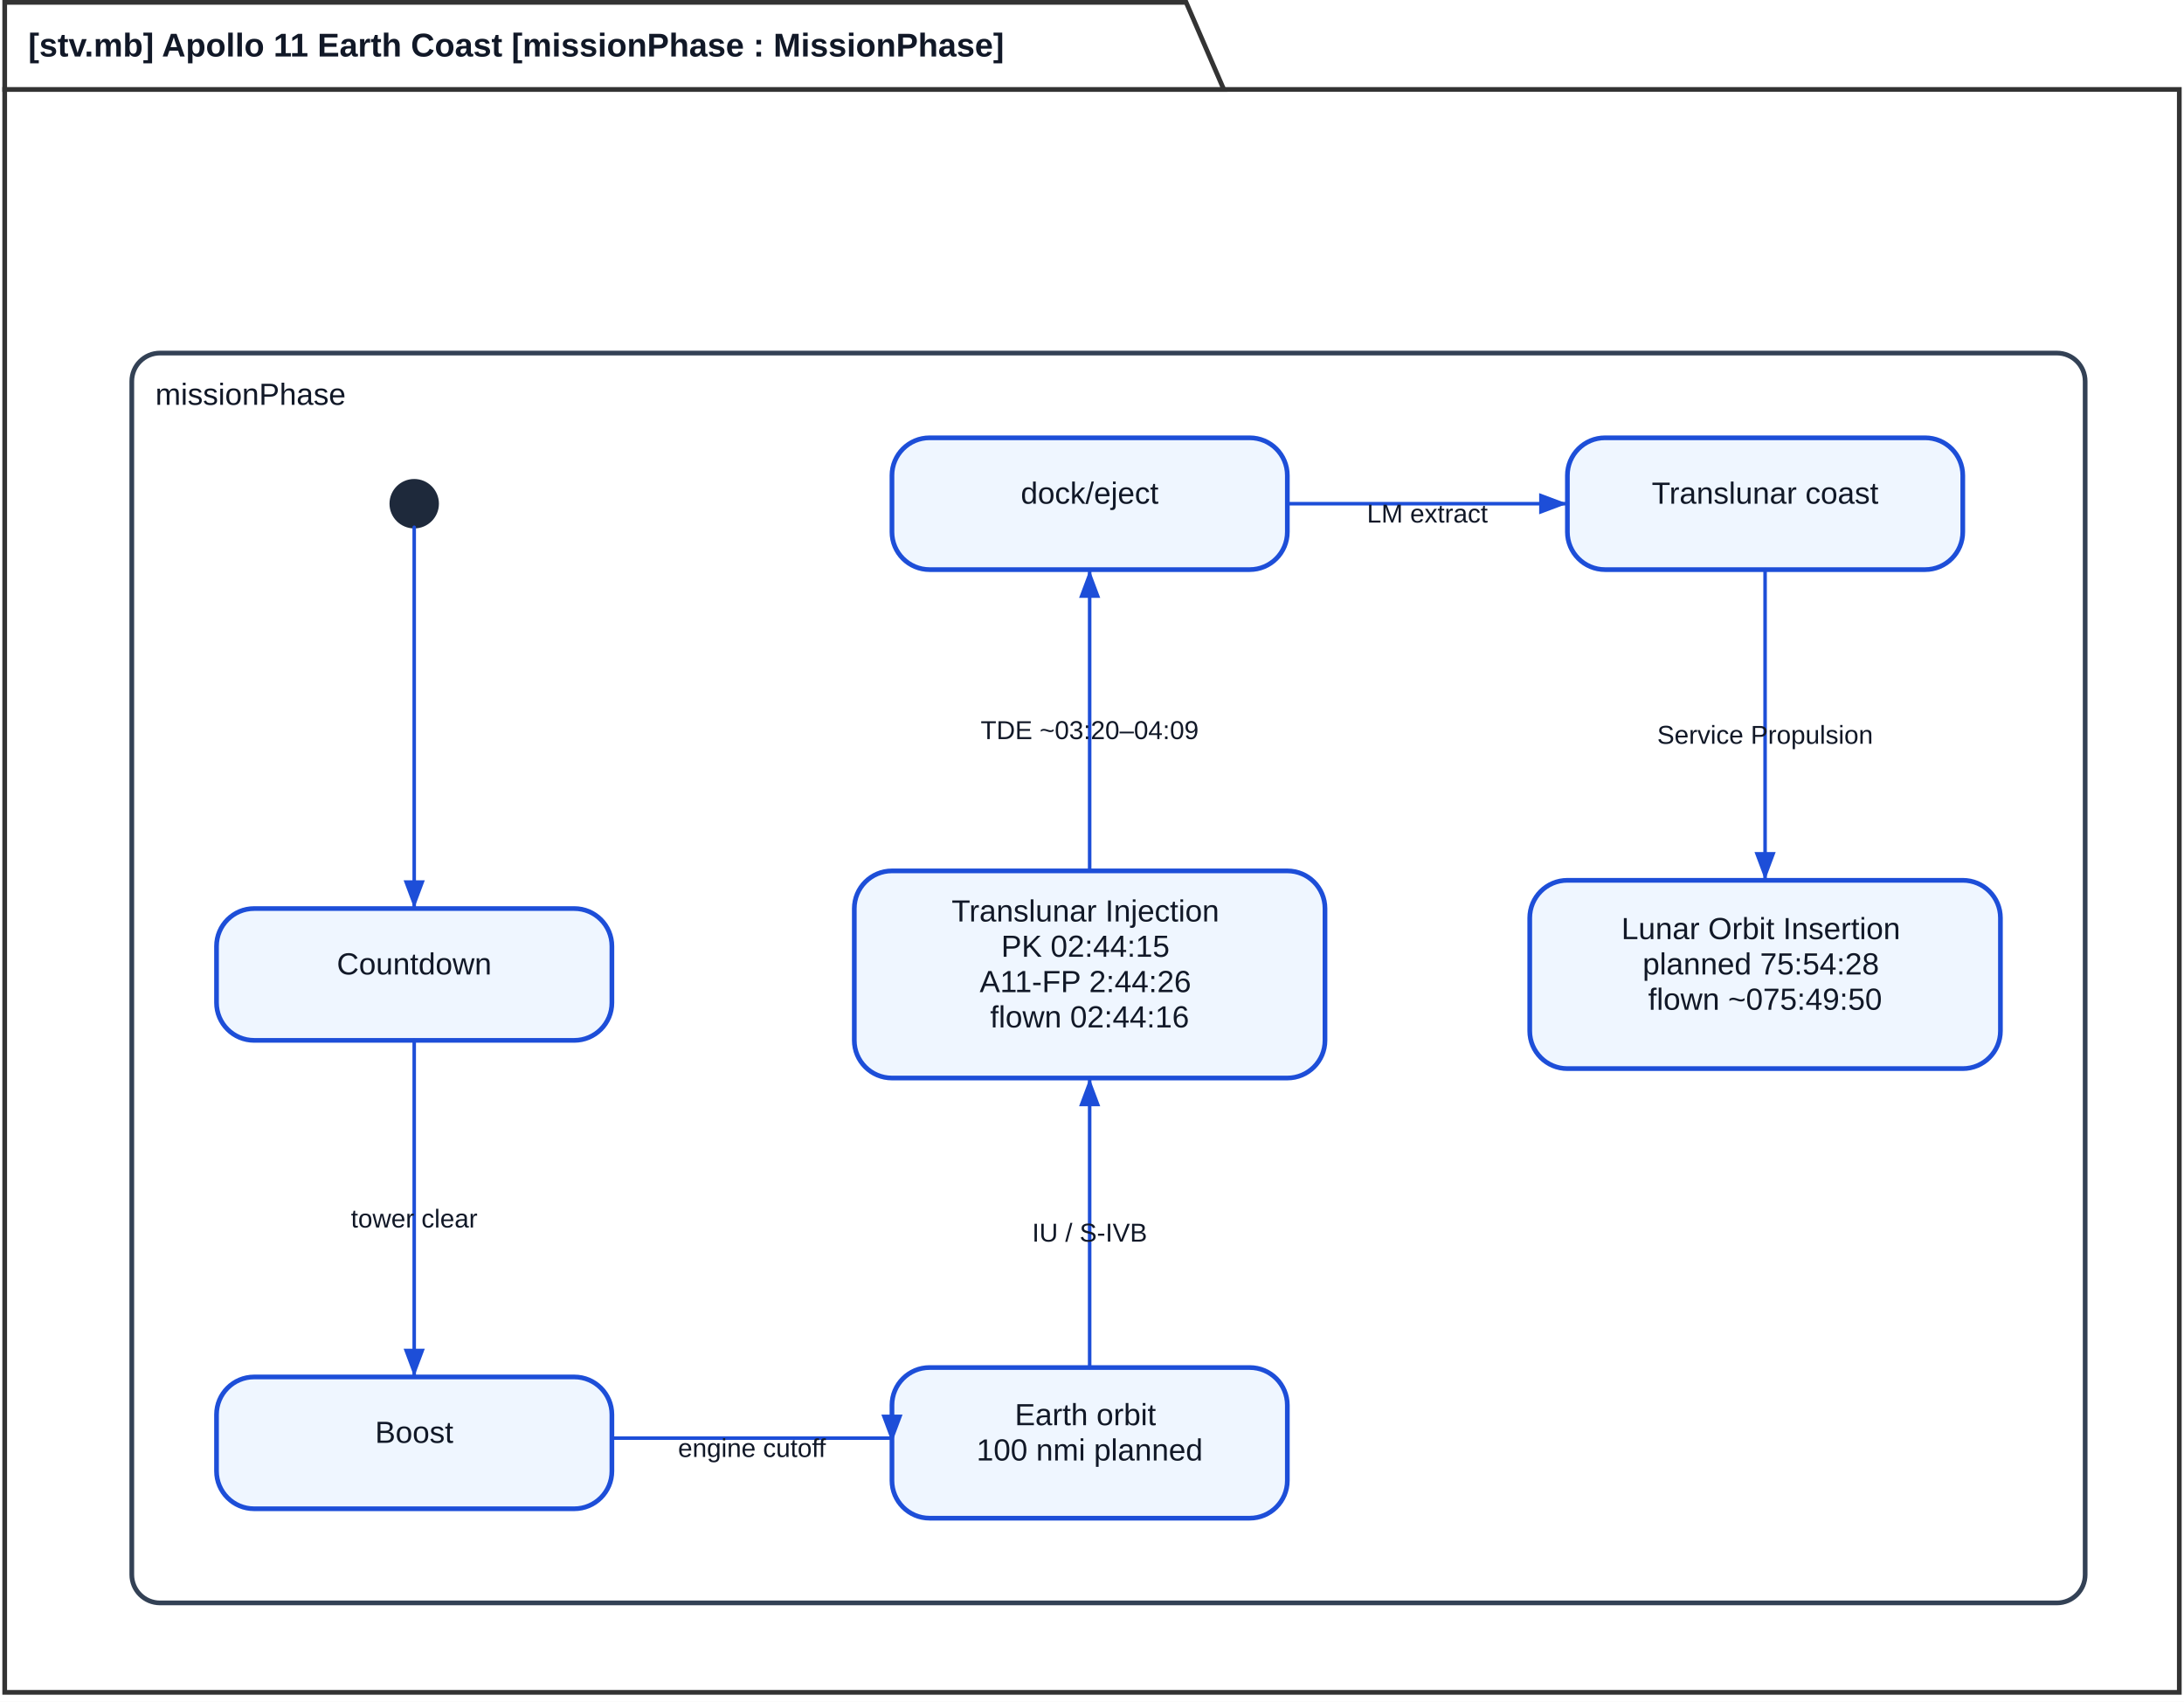
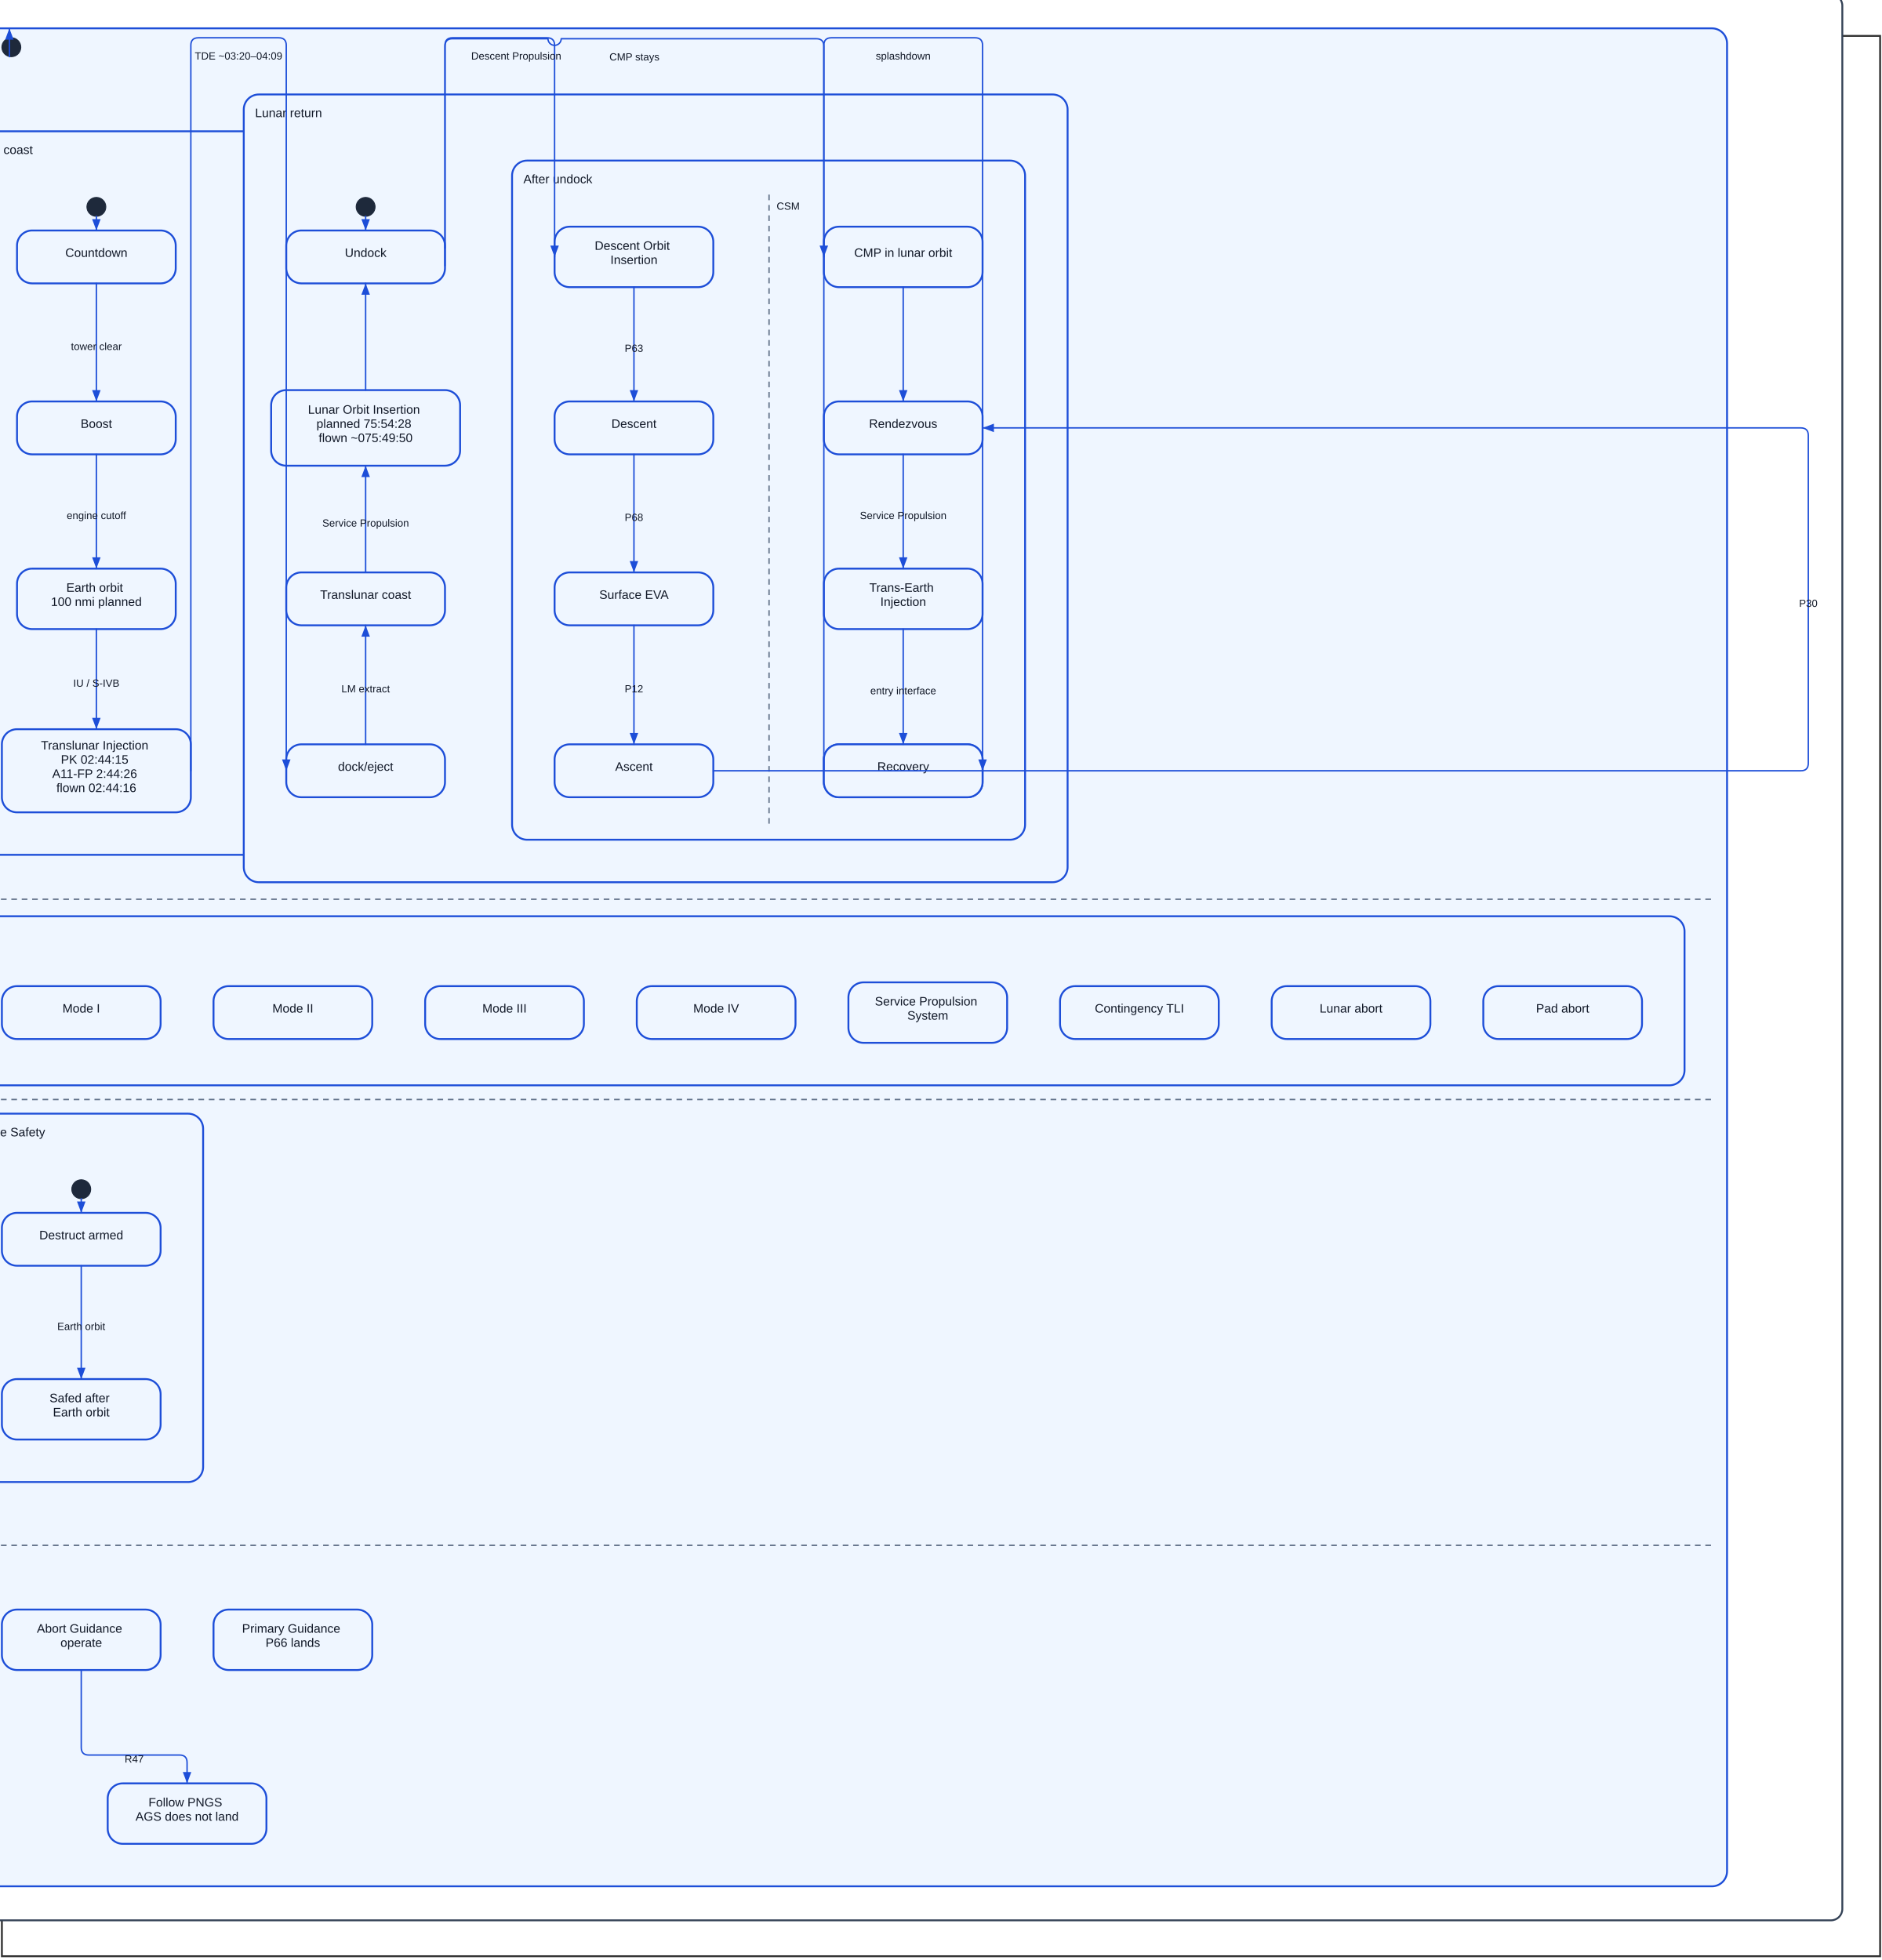
- <svg xmlns="http://www.w3.org/2000/svg" width="928" height="723" viewBox="0 0 928 723">
+ <svg xmlns="http://www.w3.org/2000/svg" width="1992" height="2075" viewBox="0 0 1992 2075">
  <defs>
    <style>text{font-family:Arial,Helvetica,sans-serif;fill:#111827}.label{font-size:13px}.small{font-size:11px}.header{font-size:14px;font-weight:600}</style>
    <marker id="arrow" markerWidth="8" markerHeight="6" refX="8" refY="3" orient="auto">
      <polygon points="0 0,8 3,0 6" fill="#1D4ED8" />
    </marker>
    <marker id="arrow-dark" markerWidth="8" markerHeight="6" refX="8" refY="3" orient="auto">
      <polygon points="0 0,8 3,0 6" fill="#334155" />
    </marker>
    <marker id="composition" markerWidth="12" markerHeight="12" refX="0" refY="6" orient="auto" markerUnits="strokeWidth">
      <polygon points="0 6,6 0,12 6,6 12" fill="#111827" stroke="#111827" />
    </marker>
  </defs>
-   <rect x="0" y="0" width="928" height="723" fill="#FFFFFF" />
-   <rect x="2" y="38" width="924" height="681" fill="none" stroke="#333333" stroke-width="2" />
-   <path d="M 2 1 H 504 L 520 38 H 2 Z" fill="#FFFFFF" stroke="#333333" stroke-width="2" />
-   <text class="header" x="12" y="24">[stv.mb] Apollo 11 Earth Coast [missionPhase : MissionPhase]</text>
-   <rect x="2" y="38" width="924" height="683" fill="none" stroke="#333333" stroke-width="0" />
+   <rect x="0" y="0" width="1992" height="2075" fill="#FFFFFF" />
+   <rect x="2" y="38" width="1988" height="2033" fill="none" stroke="#333333" stroke-width="2" />
+   <path d="M 2 1 H 376 L 392 38 H 2 Z" fill="#FFFFFF" stroke="#333333" stroke-width="2" />
+   <text class="header" x="12" y="24">[stv.mb] Apollo 11 Mission [flight : Flight]</text>
+   <rect x="2" y="38" width="1988" height="2035" fill="none" stroke="#333333" stroke-width="0" />
  <g transform="translate(2,40)">
-     <rect id="boundary" x="54" y="110" width="830" height="531" rx="12" fill="#FFFFFF" stroke="#334155" stroke-width="2" />
-     <text class="label" x="64" y="132">missionPhase</text>
-     <circle id="initial" cx="174" cy="174" r="10" fill="#1E293B" stroke="#1E293B" stroke-width="1" />
-     <rect id="countdown" x="90" y="346" width="168" height="56" rx="16" fill="#EFF6FF" stroke="#1D4ED8" stroke-width="2" />
-     <text class="label" text-anchor="middle" x="174" y="374">Countdown</text>
-     <rect id="boost" x="90" y="545" width="168" height="56" rx="16" fill="#EFF6FF" stroke="#1D4ED8" stroke-width="2" />
-     <text class="label" text-anchor="middle" x="174" y="573">Boost</text>
-     <rect id="earthOrbit" x="377" y="541" width="168" height="64" rx="16" fill="#EFF6FF" stroke="#1D4ED8" stroke-width="2" />
+     <rect id="boundary" x="-126" y="-46" width="2074" height="2039" rx="12" fill="#FFFFFF" stroke="#334155" stroke-width="2" />
+     <text class="label" x="-116" y="-24">flight</text>
+     <rect id="flight" x="-90" y="-10" width="1916" height="1967" rx="16" fill="#EFF6FF" stroke="#1D4ED8" stroke-width="2" />
+     <text class="label" x="-78" y="14">Flight</text>
+     <rect id="earthCoast" x="-45" y="99" width="575" height="766" rx="16" fill="#EFF6FF" stroke="#1D4ED8" stroke-width="2" />
+     <text class="label" x="-33" y="123">Earth coast</text>
+     <rect id="lunarReturn" x="256" y="60" width="872" height="834" rx="16" fill="#EFF6FF" stroke="#1D4ED8" stroke-width="2" />
+     <text class="label" x="268" y="84">Lunar return</text>
+     <rect id="abortMode" x="-45" y="930" width="1826" height="179" rx="16" fill="#EFF6FF" stroke="#1D4ED8" stroke-width="2" />
+     <text class="label" x="-33" y="954">Abort</text>
+     <rect id="rangeSafety" x="-45" y="1139" width="258" height="390" rx="16" fill="#EFF6FF" stroke="#1D4ED8" stroke-width="2" />
+     <text class="label" x="-33" y="1163">Range Safety</text>
+     <rect id="afterUndock" x="540" y="130" width="543" height="719" rx="16" fill="#EFF6FF" stroke="#1D4ED8" stroke-width="2" />
+     <text class="label" x="552" y="154">After undock</text>
+     <circle id="initial" cx="10" cy="10" r="10" fill="#1E293B" stroke="#1E293B" stroke-width="1" />
+     <circle id="earthInitial" cx="100" cy="179" r="10" fill="#1E293B" stroke="#1E293B" stroke-width="1" />
+     <rect id="countdown" x="16" y="204" width="168" height="56" rx="16" fill="#EFF6FF" stroke="#1D4ED8" stroke-width="2" />
+     <text class="label" text-anchor="middle" x="100" y="232">Countdown</text>
+     <rect id="boost" x="16" y="385" width="168" height="56" rx="16" fill="#EFF6FF" stroke="#1D4ED8" stroke-width="2" />
+     <text class="label" text-anchor="middle" x="100" y="413">Boost</text>
+     <rect id="earthOrbit" x="16" y="562" width="168" height="64" rx="16" fill="#EFF6FF" stroke="#1D4ED8" stroke-width="2" />
    <text class="label" text-anchor="middle">
-       <tspan x="461" y="565.5">Earth orbit</tspan>
-       <tspan x="461" dy="15">100 nmi planned</tspan>
+       <tspan x="100" y="586.5">Earth orbit</tspan>
+       <tspan x="100" dy="15">100 nmi planned</tspan>
    </text>
-     <rect id="TLI" x="361" y="330" width="200" height="88" rx="16" fill="#EFF6FF" stroke="#1D4ED8" stroke-width="2" />
+     <rect id="TLI" x="0" y="732" width="200" height="88" rx="16" fill="#EFF6FF" stroke="#1D4ED8" stroke-width="2" />
    <text class="label" text-anchor="middle">
-       <tspan x="461" y="351.5">Translunar Injection</tspan>
-       <tspan x="461" dy="15">PK 02:44:15</tspan>
-       <tspan x="461" dy="15">A11-FP 2:44:26</tspan>
-       <tspan x="461" dy="15">flown 02:44:16</tspan>
+       <tspan x="100" y="753.5">Translunar Injection</tspan>
+       <tspan x="100" dy="15">PK 02:44:15</tspan>
+       <tspan x="100" dy="15">A11-FP 2:44:26</tspan>
+       <tspan x="100" dy="15">flown 02:44:16</tspan>
    </text>
-     <rect id="dockEject" x="377" y="146" width="168" height="56" rx="16" fill="#EFF6FF" stroke="#1D4ED8" stroke-width="2" />
-     <text class="label" text-anchor="middle" x="461" y="174">dock/eject</text>
-     <rect id="translunar" x="664" y="146" width="168" height="56" rx="16" fill="#EFF6FF" stroke="#1D4ED8" stroke-width="2" />
-     <text class="label" text-anchor="middle" x="748" y="174">Translunar coast</text>
-     <rect id="LOI" x="648" y="334" width="200" height="80" rx="16" fill="#EFF6FF" stroke="#1D4ED8" stroke-width="2" />
+     <rect id="dockEject" x="301" y="748" width="168" height="56" rx="16" fill="#EFF6FF" stroke="#1D4ED8" stroke-width="2" />
+     <text class="label" text-anchor="middle" x="385" y="776">dock/eject</text>
+     <rect id="translunar" x="301" y="566" width="168" height="56" rx="16" fill="#EFF6FF" stroke="#1D4ED8" stroke-width="2" />
+     <text class="label" text-anchor="middle" x="385" y="594">Translunar coast</text>
+     <rect id="LOI" x="285" y="373" width="200" height="80" rx="16" fill="#EFF6FF" stroke="#1D4ED8" stroke-width="2" />
    <text class="label" text-anchor="middle">
-       <tspan x="748" y="359">Lunar Orbit Insertion</tspan>
-       <tspan x="748" dy="15">planned 75:54:28</tspan>
-       <tspan x="748" dy="15">flown ~075:49:50</tspan>
+       <tspan x="385" y="398">Lunar Orbit Insertion</tspan>
+       <tspan x="385" dy="15">planned 75:54:28</tspan>
+       <tspan x="385" dy="15">flown ~075:49:50</tspan>
    </text>
-     <path d="M 174,184 L 174,346" fill="none" stroke="#1D4ED8" stroke-width="1.5" stroke-linejoin="round" stroke-linecap="round" marker-end="url(#arrow)" />
-     <path d="M 174,402 L 174,545" fill="none" stroke="#1D4ED8" stroke-width="1.5" stroke-linejoin="round" stroke-linecap="round" marker-end="url(#arrow)" />
-     <path d="M 258,573 L 258,572 Q 258,571 259,571 L 376,571 Q 377,571 377,572 L 377,573" fill="none" stroke="#1D4ED8" stroke-width="1.5" stroke-linejoin="round" stroke-linecap="round" marker-end="url(#arrow)" />
-     <path d="M 461,541 L 461,418" fill="none" stroke="#1D4ED8" stroke-width="1.5" stroke-linejoin="round" stroke-linecap="round" marker-end="url(#arrow)" />
-     <path d="M 461,330 L 461,202" fill="none" stroke="#1D4ED8" stroke-width="1.5" stroke-linejoin="round" stroke-linecap="round" marker-end="url(#arrow)" />
-     <path d="M 545,174 L 545,174 L 664,174 L 664,174" fill="none" stroke="#1D4ED8" stroke-width="1.5" stroke-linejoin="round" stroke-linecap="round" marker-end="url(#arrow)" />
-     <path d="M 748,202 L 748,334" fill="none" stroke="#1D4ED8" stroke-width="1.5" stroke-linejoin="round" stroke-linecap="round" marker-end="url(#arrow)" />
-     <text class="small" text-anchor="middle" x="174" y="481.5">tower clear</text>
-     <text class="small" text-anchor="middle" x="317.5" y="579">engine cutoff</text>
-     <text class="small" text-anchor="middle" x="461" y="487.5">IU / S-IVB</text>
-     <text class="small" text-anchor="middle" x="461" y="274">TDE ~03:20–04:09</text>
-     <text class="small" text-anchor="middle" x="604.5" y="182">LM extract</text>
-     <text class="small" text-anchor="middle" x="748" y="276">Service Propulsion</text>
+     <circle id="lunarInitial" cx="385" cy="179" r="10" fill="#1E293B" stroke="#1E293B" stroke-width="1" />
+     <rect id="undock" x="301" y="204" width="168" height="56" rx="16" fill="#EFF6FF" stroke="#1D4ED8" stroke-width="2" />
+     <text class="label" text-anchor="middle" x="385" y="232">Undock</text>
+     <rect id="DOI" x="585" y="200" width="168" height="64" rx="16" fill="#EFF6FF" stroke="#1D4ED8" stroke-width="2" />
+     <text class="label" text-anchor="middle">
+       <tspan x="669" y="224.5">Descent Orbit</tspan>
+       <tspan x="669" dy="15">Insertion</tspan>
+     </text>
+     <rect id="descent" x="585" y="385" width="168" height="56" rx="16" fill="#EFF6FF" stroke="#1D4ED8" stroke-width="2" />
+     <text class="label" text-anchor="middle" x="669" y="413">Descent</text>
+     <rect id="surfaceEVA" x="585" y="566" width="168" height="56" rx="16" fill="#EFF6FF" stroke="#1D4ED8" stroke-width="2" />
+     <text class="label" text-anchor="middle" x="669" y="594">Surface EVA</text>
+     <rect id="ascent" x="585" y="748" width="168" height="56" rx="16" fill="#EFF6FF" stroke="#1D4ED8" stroke-width="2" />
+     <text class="label" text-anchor="middle" x="669" y="776">Ascent</text>
+     <rect id="rendezvous" x="870" y="385" width="168" height="56" rx="16" fill="#EFF6FF" stroke="#1D4ED8" stroke-width="2" />
+     <text class="label" text-anchor="middle" x="954" y="413">Rendezvous</text>
+     <rect id="TEI" x="870" y="562" width="168" height="64" rx="16" fill="#EFF6FF" stroke="#1D4ED8" stroke-width="2" />
+     <text class="label" text-anchor="middle">
+       <tspan x="954" y="586.5">Trans-Earth</tspan>
+       <tspan x="954" dy="15">Injection</tspan>
+     </text>
+     <rect id="entry" x="870" y="748" width="168" height="56" rx="16" fill="#EFF6FF" stroke="#1D4ED8" stroke-width="2" />
+     <text class="label" text-anchor="middle" x="954" y="776">Entry</text>
+     <rect id="recovery" x="870" y="748" width="168" height="56" rx="16" fill="#EFF6FF" stroke="#1D4ED8" stroke-width="2" />
+     <text class="label" text-anchor="middle" x="954" y="776">Recovery</text>
+     <rect id="pad" x="1568" y="1004" width="168" height="56" rx="16" fill="#EFF6FF" stroke="#1D4ED8" stroke-width="2" />
+     <text class="label" text-anchor="middle" x="1652" y="1032">Pad abort</text>
+     <rect id="I" x="0" y="1004" width="168" height="56" rx="16" fill="#EFF6FF" stroke="#1D4ED8" stroke-width="2" />
+     <text class="label" text-anchor="middle" x="84" y="1032">Mode I</text>
+     <rect id="II" x="224" y="1004" width="168" height="56" rx="16" fill="#EFF6FF" stroke="#1D4ED8" stroke-width="2" />
+     <text class="label" text-anchor="middle" x="308" y="1032">Mode II</text>
+     <rect id="III" x="448" y="1004" width="168" height="56" rx="16" fill="#EFF6FF" stroke="#1D4ED8" stroke-width="2" />
+     <text class="label" text-anchor="middle" x="532" y="1032">Mode III</text>
+     <rect id="IV" x="672" y="1004" width="168" height="56" rx="16" fill="#EFF6FF" stroke="#1D4ED8" stroke-width="2" />
+     <text class="label" text-anchor="middle" x="756" y="1032">Mode IV</text>
+     <rect id="contingencyTLI" x="1120" y="1004" width="168" height="56" rx="16" fill="#EFF6FF" stroke="#1D4ED8" stroke-width="2" />
+     <text class="label" text-anchor="middle" x="1204" y="1032">Contingency TLI</text>
+     <rect id="lunar" x="1344" y="1004" width="168" height="56" rx="16" fill="#EFF6FF" stroke="#1D4ED8" stroke-width="2" />
+     <text class="label" text-anchor="middle" x="1428" y="1032">Lunar abort</text>
+     <rect id="SPS" x="896" y="1000" width="168" height="64" rx="16" fill="#EFF6FF" stroke="#1D4ED8" stroke-width="2" />
+     <text class="label" text-anchor="middle">
+       <tspan x="980" y="1024.5">Service Propulsion</tspan>
+       <tspan x="980" dy="15">System</tspan>
+     </text>
+     <rect id="csmOrbit" x="870" y="200" width="168" height="64" rx="16" fill="#EFF6FF" stroke="#1D4ED8" stroke-width="2" />
+     <text class="label" text-anchor="middle" x="954" y="232">CMP in lunar orbit</text>
+     <circle id="rsInitial" cx="84" cy="1219" r="10" fill="#1E293B" stroke="#1E293B" stroke-width="1" />
+     <rect id="rsArmed" x="0" y="1244" width="168" height="56" rx="16" fill="#EFF6FF" stroke="#1D4ED8" stroke-width="2" />
+     <text class="label" text-anchor="middle" x="84" y="1272">Destruct armed</text>
+     <rect id="rsSafed" x="0" y="1420" width="168" height="64" rx="16" fill="#EFF6FF" stroke="#1D4ED8" stroke-width="2" />
+     <text class="label" text-anchor="middle">
+       <tspan x="84" y="1444.5">Safed after</tspan>
+       <tspan x="84" dy="15">Earth orbit</tspan>
+     </text>
+     <rect id="p66Landing" x="224" y="1664" width="168" height="64" rx="16" fill="#EFF6FF" stroke="#1D4ED8" stroke-width="2" />
+     <text class="label" text-anchor="middle">
+       <tspan x="308" y="1688.5">Primary Guidance</tspan>
+       <tspan x="308" dy="15">P66 lands</tspan>
+     </text>
+     <rect id="agsOperate" x="0" y="1664" width="168" height="64" rx="16" fill="#EFF6FF" stroke="#1D4ED8" stroke-width="2" />
+     <text class="label" text-anchor="middle">
+       <tspan x="84" y="1688.5">Abort Guidance</tspan>
+       <tspan x="84" dy="15">operate</tspan>
+     </text>
+     <rect id="agsFollow" x="112" y="1848" width="168" height="64" rx="16" fill="#EFF6FF" stroke="#1D4ED8" stroke-width="2" />
+     <text class="label" text-anchor="middle">
+       <tspan x="196" y="1872.5">Follow PNGS</tspan>
+       <tspan x="196" dy="15">AGS does not land</tspan>
+     </text>
+     <line id="afterUndock-region-divider-1" x1="812" y1="166" x2="812" y2="837" stroke="#64748B" stroke-width="1.5" stroke-dasharray="6 5" />
+     <text class="small" x="820" y="182">CSM</text>
+     <line id="flight-region-divider-1" x1="-78" y1="912" x2="1814" y2="912" stroke="#64748B" stroke-width="1.5" stroke-dasharray="6 5" />
+     <text class="small" x="-72" y="928">Abort</text>
+     <line id="flight-region-divider-2" x1="-78" y1="1124" x2="1814" y2="1124" stroke="#64748B" stroke-width="1.5" stroke-dasharray="6 5" />
+     <text class="small" x="-72" y="1140">Range Safety</text>
+     <line id="flight-region-divider-3" x1="-78" y1="1596" x2="1814" y2="1596" stroke="#64748B" stroke-width="1.5" stroke-dasharray="6 5" />
+     <text class="small" x="-72" y="1612">Guidance</text>
+     <path d="M 100,189 L 100,204" fill="none" stroke="#1D4ED8" stroke-width="1.5" stroke-linejoin="round" stroke-linecap="round" marker-end="url(#arrow)" />
+     <path d="M 100,260 L 100,385" fill="none" stroke="#1D4ED8" stroke-width="1.5" stroke-linejoin="round" stroke-linecap="round" marker-end="url(#arrow)" />
+     <path d="M 100,441 L 100,562" fill="none" stroke="#1D4ED8" stroke-width="1.5" stroke-linejoin="round" stroke-linecap="round" marker-end="url(#arrow)" />
+     <path d="M 100,626 L 100,732" fill="none" stroke="#1D4ED8" stroke-width="1.5" stroke-linejoin="round" stroke-linecap="round" marker-end="url(#arrow)" />
+     <path d="M 200,776 L 200,8 Q 200,0 208,0 L 293,0 Q 301,0 301,8 L 301,776" fill="none" stroke="#1D4ED8" stroke-width="1.5" stroke-linejoin="round" stroke-linecap="round" marker-end="url(#arrow)" />
+     <path d="M 385,748 L 385,622" fill="none" stroke="#1D4ED8" stroke-width="1.5" stroke-linejoin="round" stroke-linecap="round" marker-end="url(#arrow)" />
+     <path d="M 385,566 L 385,453" fill="none" stroke="#1D4ED8" stroke-width="1.5" stroke-linejoin="round" stroke-linecap="round" marker-end="url(#arrow)" />
+     <path d="M 385,373 L 385,260" fill="none" stroke="#1D4ED8" stroke-width="1.5" stroke-linejoin="round" stroke-linecap="round" marker-end="url(#arrow)" />
+     <path d="M 385,189 L 385,204" fill="none" stroke="#1D4ED8" stroke-width="1.5" stroke-linejoin="round" stroke-linecap="round" marker-end="url(#arrow)" />
+     <path d="M 469,222.665 L 469,8 Q 469,0 477,0 L 577,0 Q 585,0 585,8 L 585,232" fill="none" stroke="#1D4ED8" stroke-width="1.5" stroke-linejoin="round" stroke-linecap="round" marker-end="url(#arrow)" />
+     <path d="M 669,264 L 669,385" fill="none" stroke="#1D4ED8" stroke-width="1.5" stroke-linejoin="round" stroke-linecap="round" marker-end="url(#arrow)" />
+     <path d="M 669,441 L 669,566" fill="none" stroke="#1D4ED8" stroke-width="1.5" stroke-linejoin="round" stroke-linecap="round" marker-end="url(#arrow)" />
+     <path d="M 669,622 L 669,748" fill="none" stroke="#1D4ED8" stroke-width="1.5" stroke-linejoin="round" stroke-linecap="round" marker-end="url(#arrow)" />
+     <path d="M 954,441 L 954,562" fill="none" stroke="#1D4ED8" stroke-width="1.5" stroke-linejoin="round" stroke-linecap="round" marker-end="url(#arrow)" />
+     <path d="M 954,626 L 954,748" fill="none" stroke="#1D4ED8" stroke-width="1.5" stroke-linejoin="round" stroke-linecap="round" marker-end="url(#arrow)" />
+     <path d="M 870,776 L 870,8 Q 870,0 878,0 L 1030,0 Q 1038,0 1038,8 L 1038,776" fill="none" stroke="#1D4ED8" stroke-width="1.5" stroke-linejoin="round" stroke-linecap="round" marker-end="url(#arrow)" />
+     <path d="M 469,241.335 L 469,9 Q 469,1 477,1 L 578,1 A 7 7 0 0 0 592,1 L 862,1 Q 870,1 870,9 L 870,232" fill="none" stroke="#1D4ED8" stroke-width="1.5" stroke-linejoin="round" stroke-linecap="round" marker-end="url(#arrow)" />
+     <path d="M 954,264 L 954,385" fill="none" stroke="#1D4ED8" stroke-width="1.5" stroke-linejoin="round" stroke-linecap="round" marker-end="url(#arrow)" />
+     <path d="M 84,1229 L 84,1244" fill="none" stroke="#1D4ED8" stroke-width="1.5" stroke-linejoin="round" stroke-linecap="round" marker-end="url(#arrow)" />
+     <path d="M 84,1300 L 84,1420" fill="none" stroke="#1D4ED8" stroke-width="1.5" stroke-linejoin="round" stroke-linecap="round" marker-end="url(#arrow)" />
+     <path d="M 84,1728 L 84,1810 Q 84,1818 92,1818 L 188,1818 Q 196,1818 196,1826 L 196,1848" fill="none" stroke="#1D4ED8" stroke-width="1.5" stroke-linejoin="round" stroke-linecap="round" marker-end="url(#arrow)" />
+     <path d="M 8,20 L 7.908,-10" fill="none" stroke="#1D4ED8" stroke-width="1.5" stroke-linejoin="round" stroke-linecap="round" marker-end="url(#arrow)" />
+     <path d="M 753,776 L 1904,776 Q 1912,776 1912,768 L 1912,421 Q 1912,413 1904,413 L 1038,413" fill="none" stroke="#1D4ED8" stroke-width="1.5" stroke-linejoin="round" stroke-linecap="round" marker-end="url(#arrow)" />
+     <text class="small" text-anchor="middle" x="100" y="330.5">tower clear</text>
+     <text class="small" text-anchor="middle" x="100" y="509.5">engine cutoff</text>
+     <text class="small" text-anchor="middle" x="100" y="687">IU / S-IVB</text>
+     <text class="small" text-anchor="middle" x="250.5" y="23">TDE ~03:20–04:09</text>
+     <text class="small" text-anchor="middle" x="385" y="693">LM extract</text>
+     <text class="small" text-anchor="middle" x="385" y="517.5">Service Propulsion</text>
+     <text class="small" text-anchor="middle" x="544.4" y="23">Descent Propulsion</text>
+     <text class="small" text-anchor="middle" x="669" y="332.5">P63</text>
+     <text class="small" text-anchor="middle" x="669" y="511.5">P68</text>
+     <text class="small" text-anchor="middle" x="669" y="693">P12</text>
+     <text class="small" text-anchor="middle" x="954" y="509.5">Service Propulsion</text>
+     <text class="small" text-anchor="middle" x="954" y="695">entry interface</text>
+     <text class="small" text-anchor="middle" x="954" y="23">splashdown</text>
+     <text class="small" text-anchor="middle" x="669.5" y="24">CMP stays</text>
+     <text class="small" text-anchor="middle" x="84" y="1368">Earth orbit</text>
+     <text class="small" text-anchor="middle" x="140" y="1826">R47</text>
+     <text class="small" text-anchor="middle" x="1912" y="602.5">P30</text>
  </g>
</svg>
